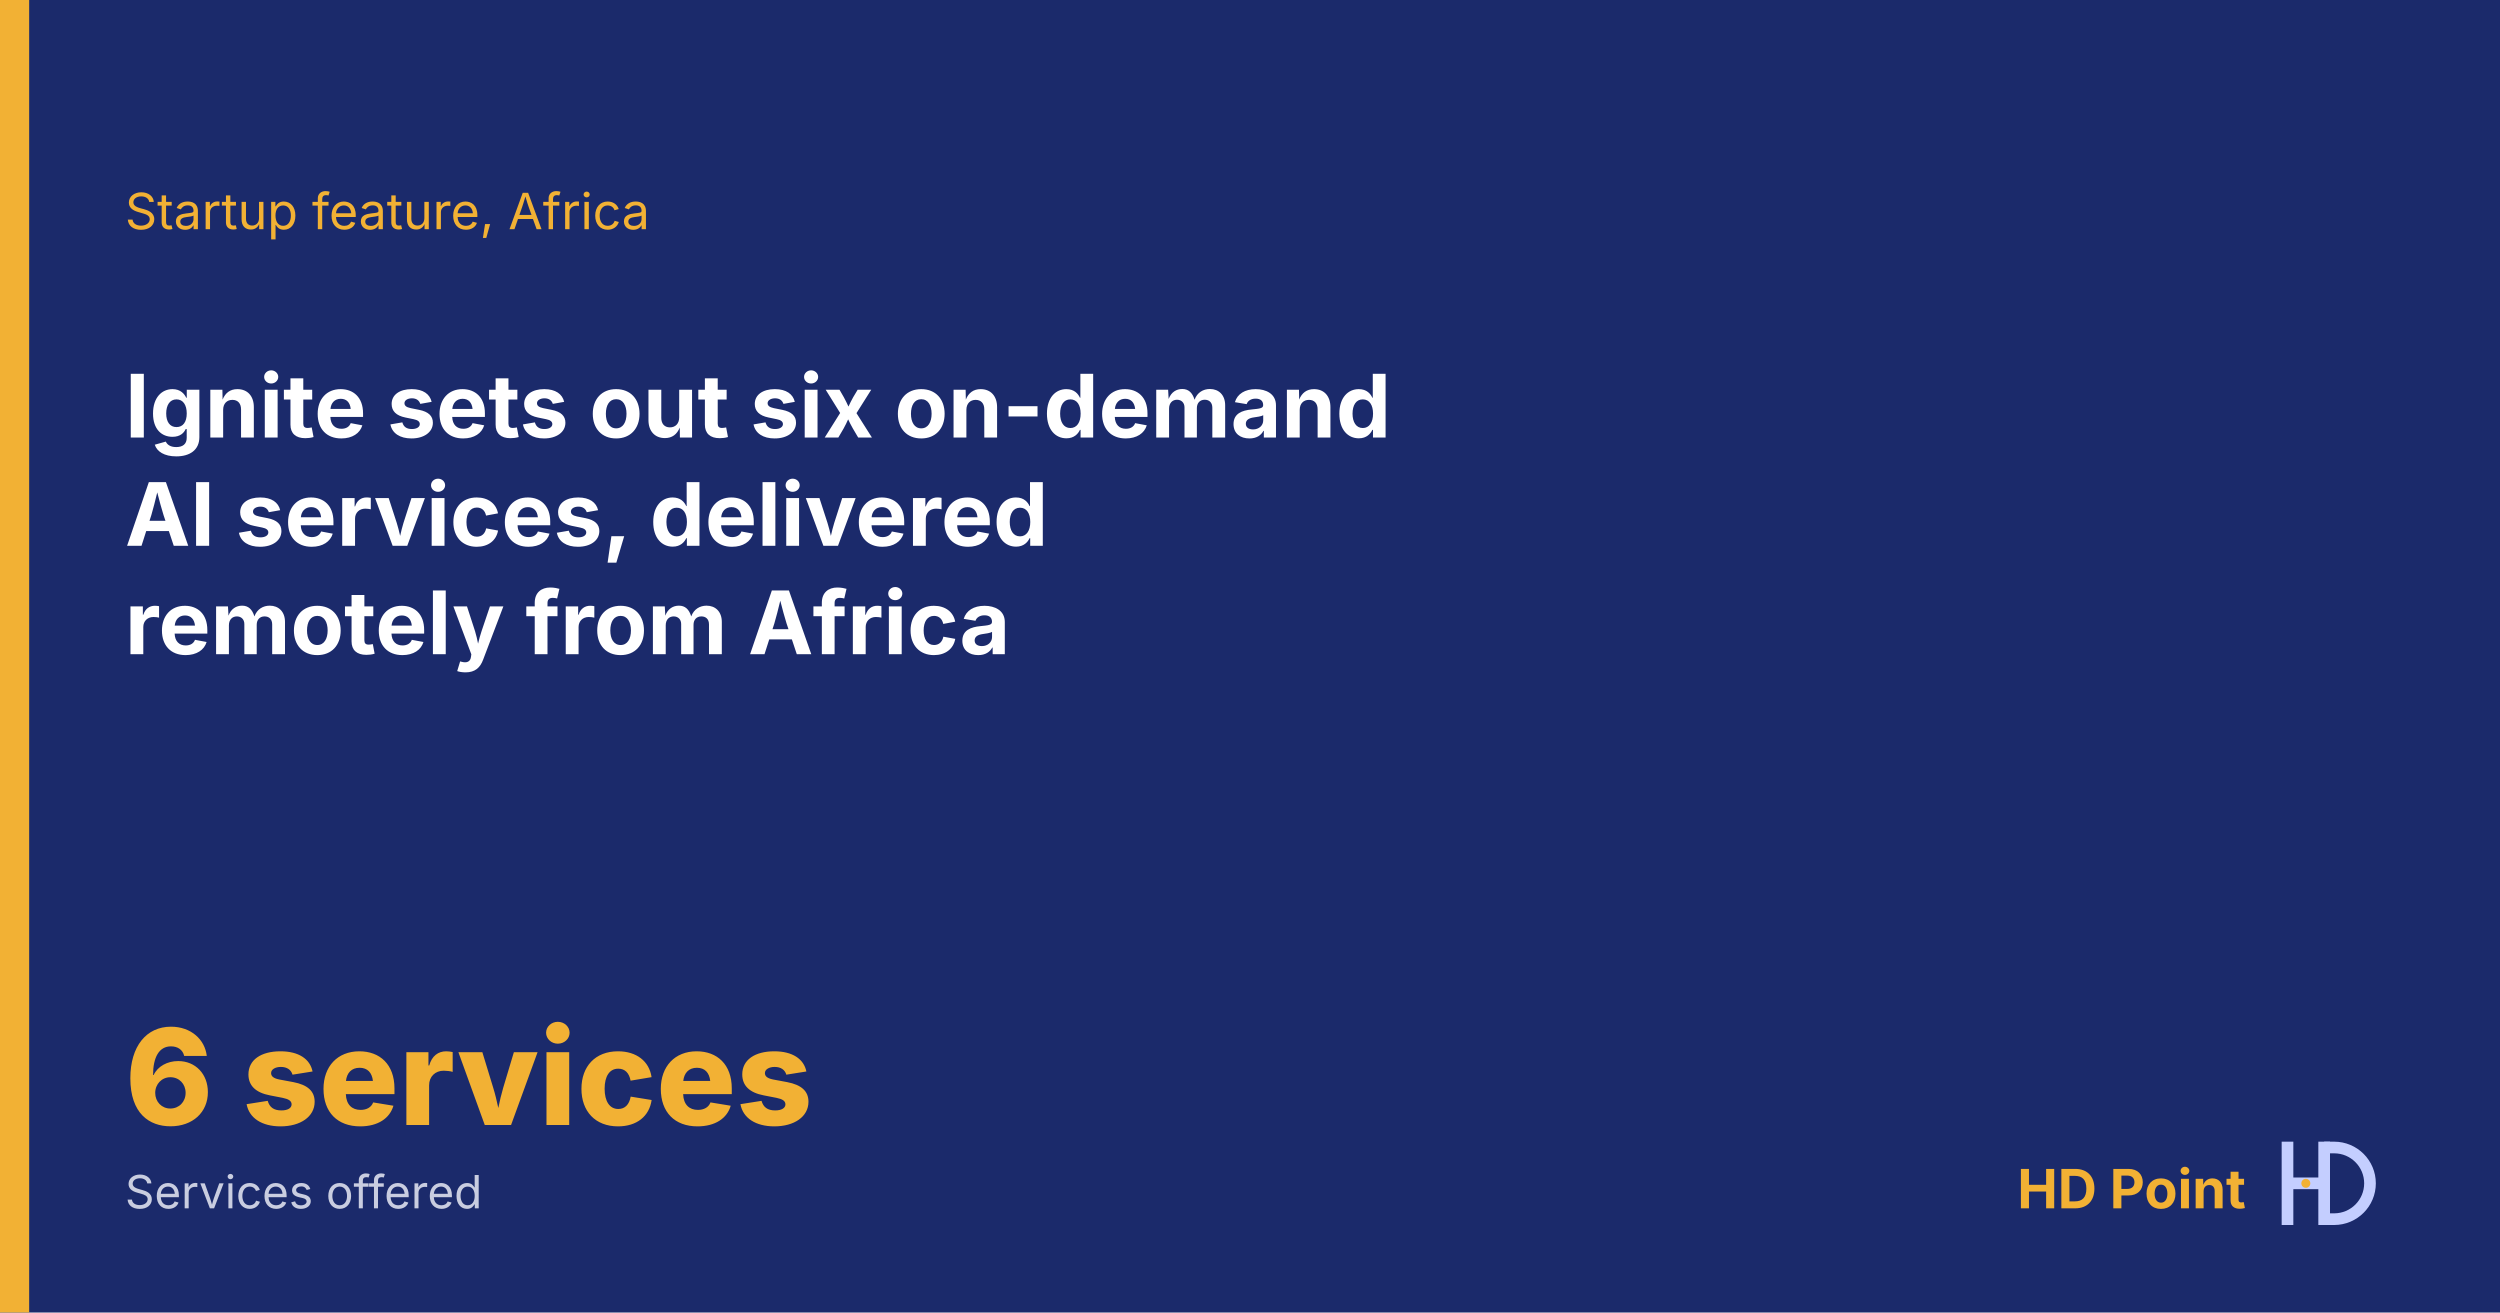
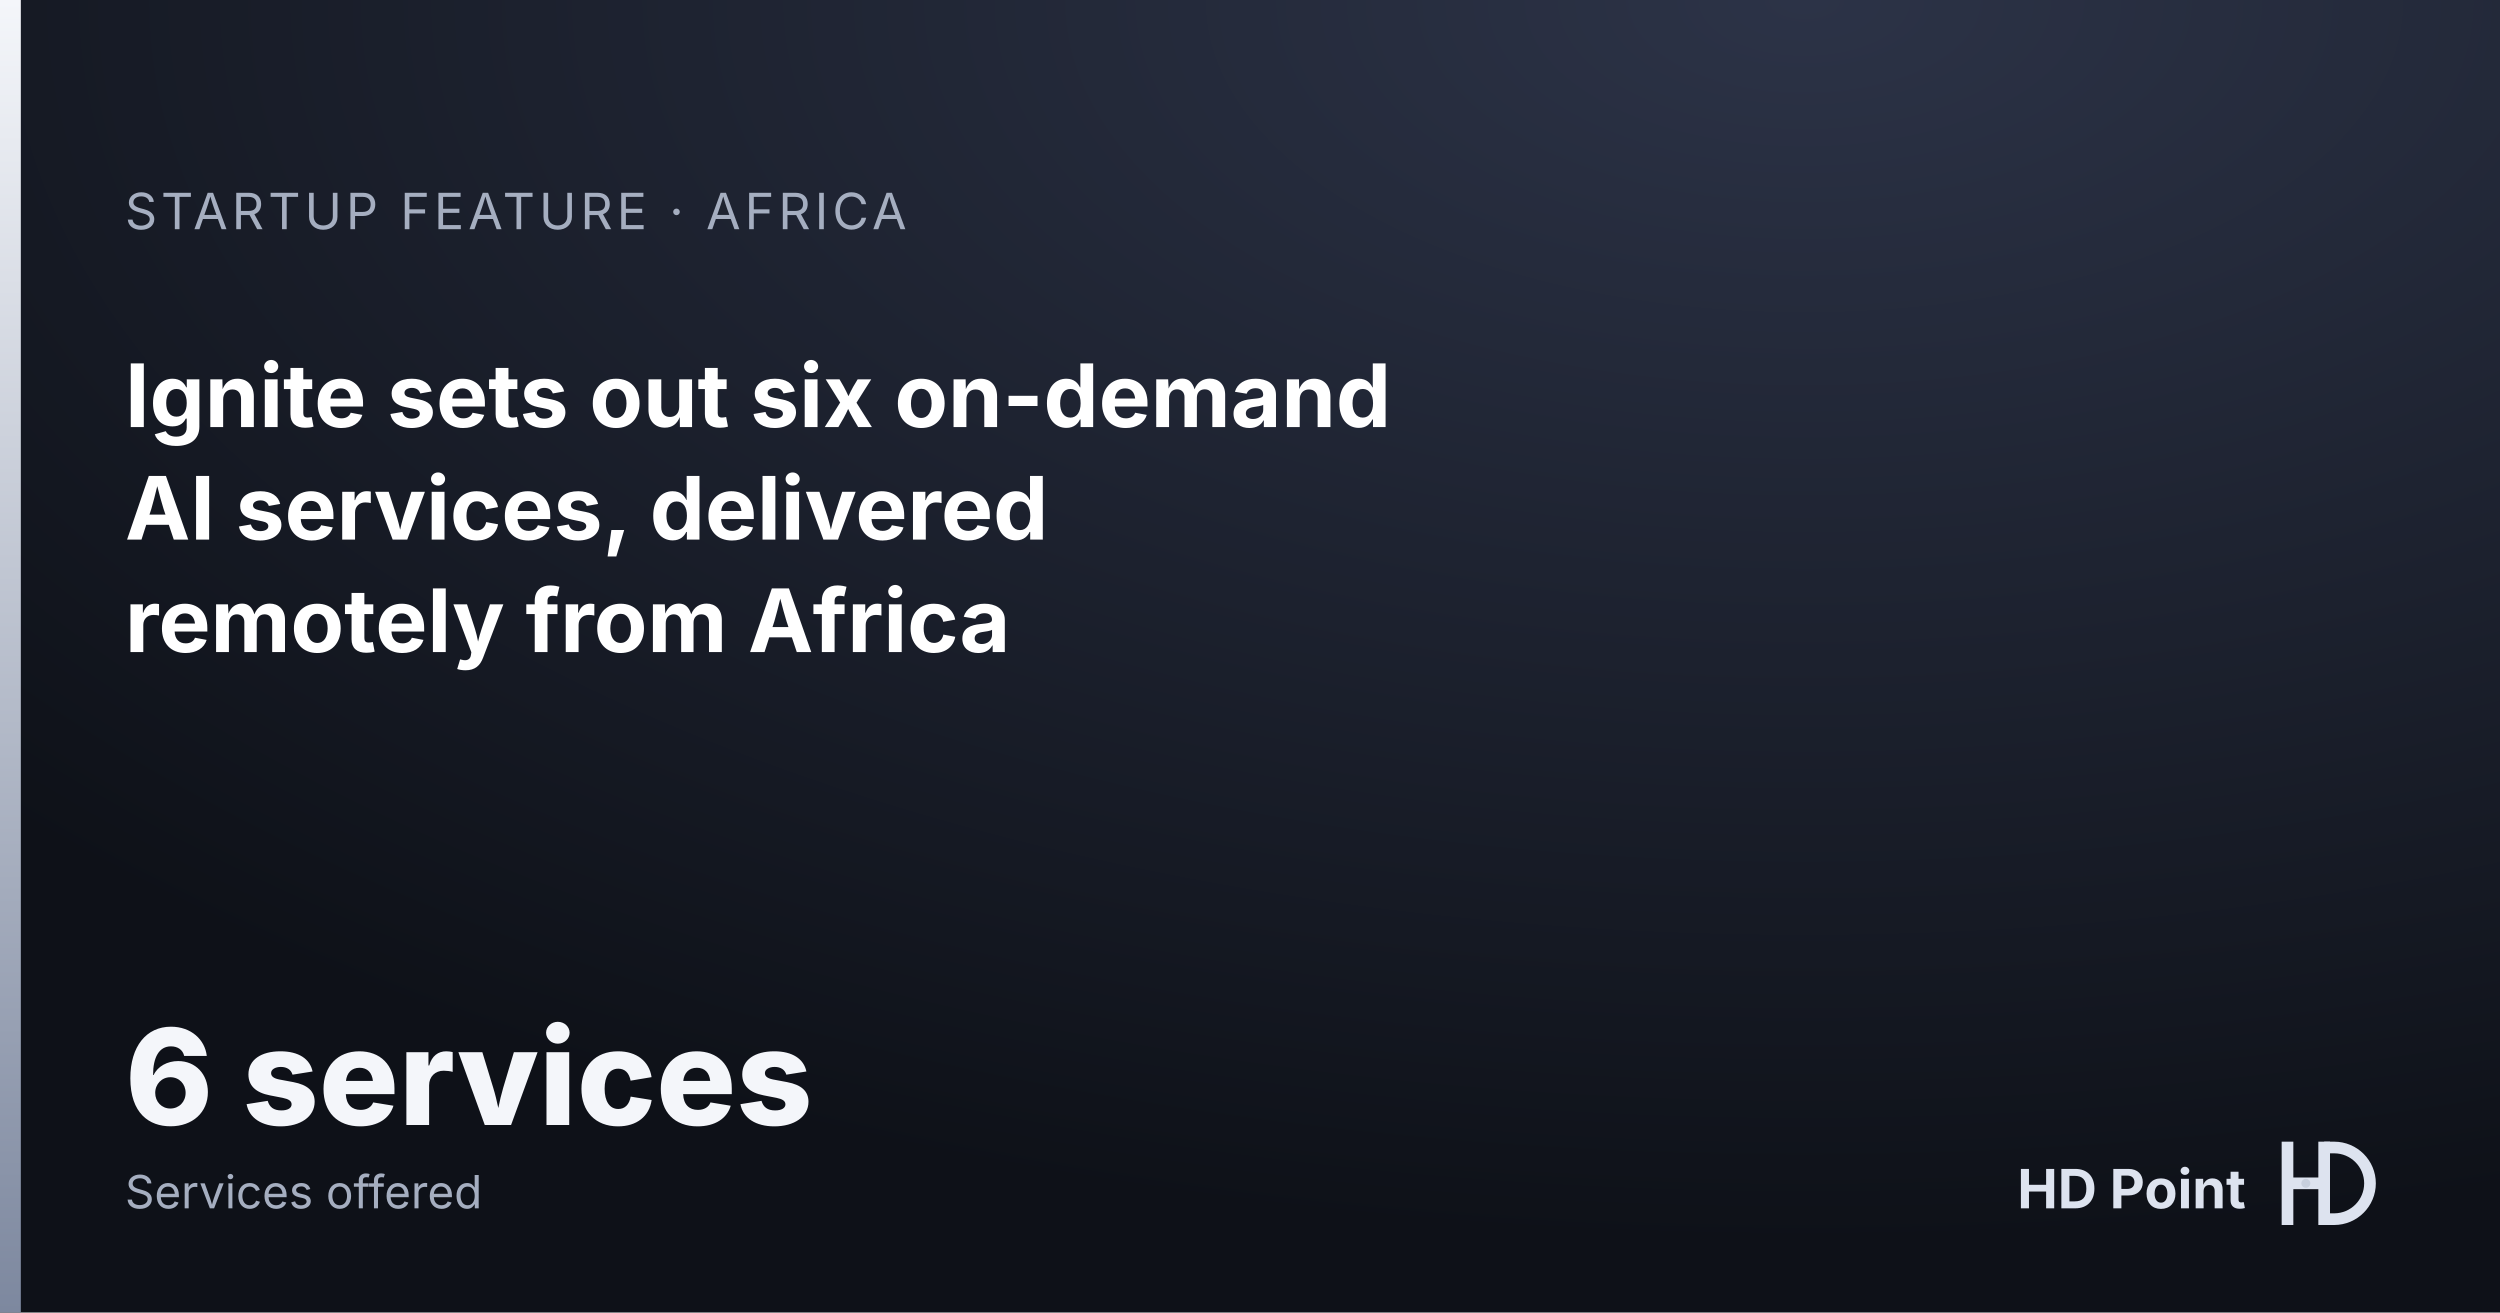
<svg xmlns="http://www.w3.org/2000/svg" viewBox="0 0 1200 630" font-family="Inter,Arial,sans-serif">
-   <rect width="1200" height="630" fill="#1B2A6B" />
-   <rect width="14" height="630" fill="#F2B134" />
-   <text x="60" y="110" font-size="24" fill="#F2B134">Startup feature, Africa</text>
-   <text x="60" y="210" font-size="42" font-weight="700" fill="#fff">Ignite sets out six on-demand</text>
-   <text x="60" y="262" font-size="42" font-weight="700" fill="#fff">AI services, delivered</text>
-   <text x="60" y="314" font-size="42" font-weight="700" fill="#fff">remotely from Africa</text>
-   <text x="60" y="540" font-size="64" font-weight="800" fill="#F2B134">6 services</text>
-   <text x="60" y="580" font-size="22" fill="#C9CDE0">Services offered</text>
-   <text x="1078" y="580" font-size="26" font-weight="700" fill="#F2B134" text-anchor="end">HD Point</text>
+   <defs>
+     <radialGradient id="hb" cx="72%" cy="0%" r="95%">
+       <stop offset="0" stop-color="#2C3347" />
+       <stop offset="1" stop-color="#0E1118" />
+     </radialGradient>
+     <linearGradient id="hc" x1="0" y1="0" x2="0" y2="1">
+       <stop offset="0" stop-color="#F4F6FA" />
+       <stop offset="1" stop-color="#7D889F" />
+     </linearGradient>
+   </defs>
+   <rect width="1200" height="630" fill="url(#hb)" />
+   <rect width="10" height="630" fill="url(#hc)" />
+   <text x="60" y="110" font-size="24" fill="#A5AEC0" letter-spacing="2">STARTUP FEATURE  ·  AFRICA</text>
+   <text x="60" y="205" font-size="42" font-weight="700" fill="#fff">Ignite sets out six on-demand</text>
+   <text x="60" y="259" font-size="42" font-weight="700" fill="#fff">AI services, delivered</text>
+   <text x="60" y="313" font-size="42" font-weight="700" fill="#fff">remotely from Africa</text>
+   <text x="60" y="540" font-size="64" font-weight="800" fill="#F4F6FA">6 services</text>
+   <text x="60" y="580" font-size="22" fill="#A5AEC0">Services offered</text>
+   <text x="1078" y="580" font-size="26" font-weight="700" fill="#DDE3EF" text-anchor="end">HD Point</text>
  <g transform="translate(1094 548) scale(0.4)">
-     <g fill="none" stroke="#C4CEFF" stroke-width="14">
+     <g fill="none" stroke="#DDE3EF" stroke-width="14">
      <path d="M10 0V100" />
      <path d="M54 0V100" />
      <path d="M54 7H66A43 43 0 0 1 66 93H54" />
      <path d="M10 50H54" />
    </g>
-     <circle cx="32" cy="50" r="5.4" fill="#F2B134" />
+     <circle cx="32" cy="50" r="5.4" fill="#C7CFDD" />
  </g>
</svg>
